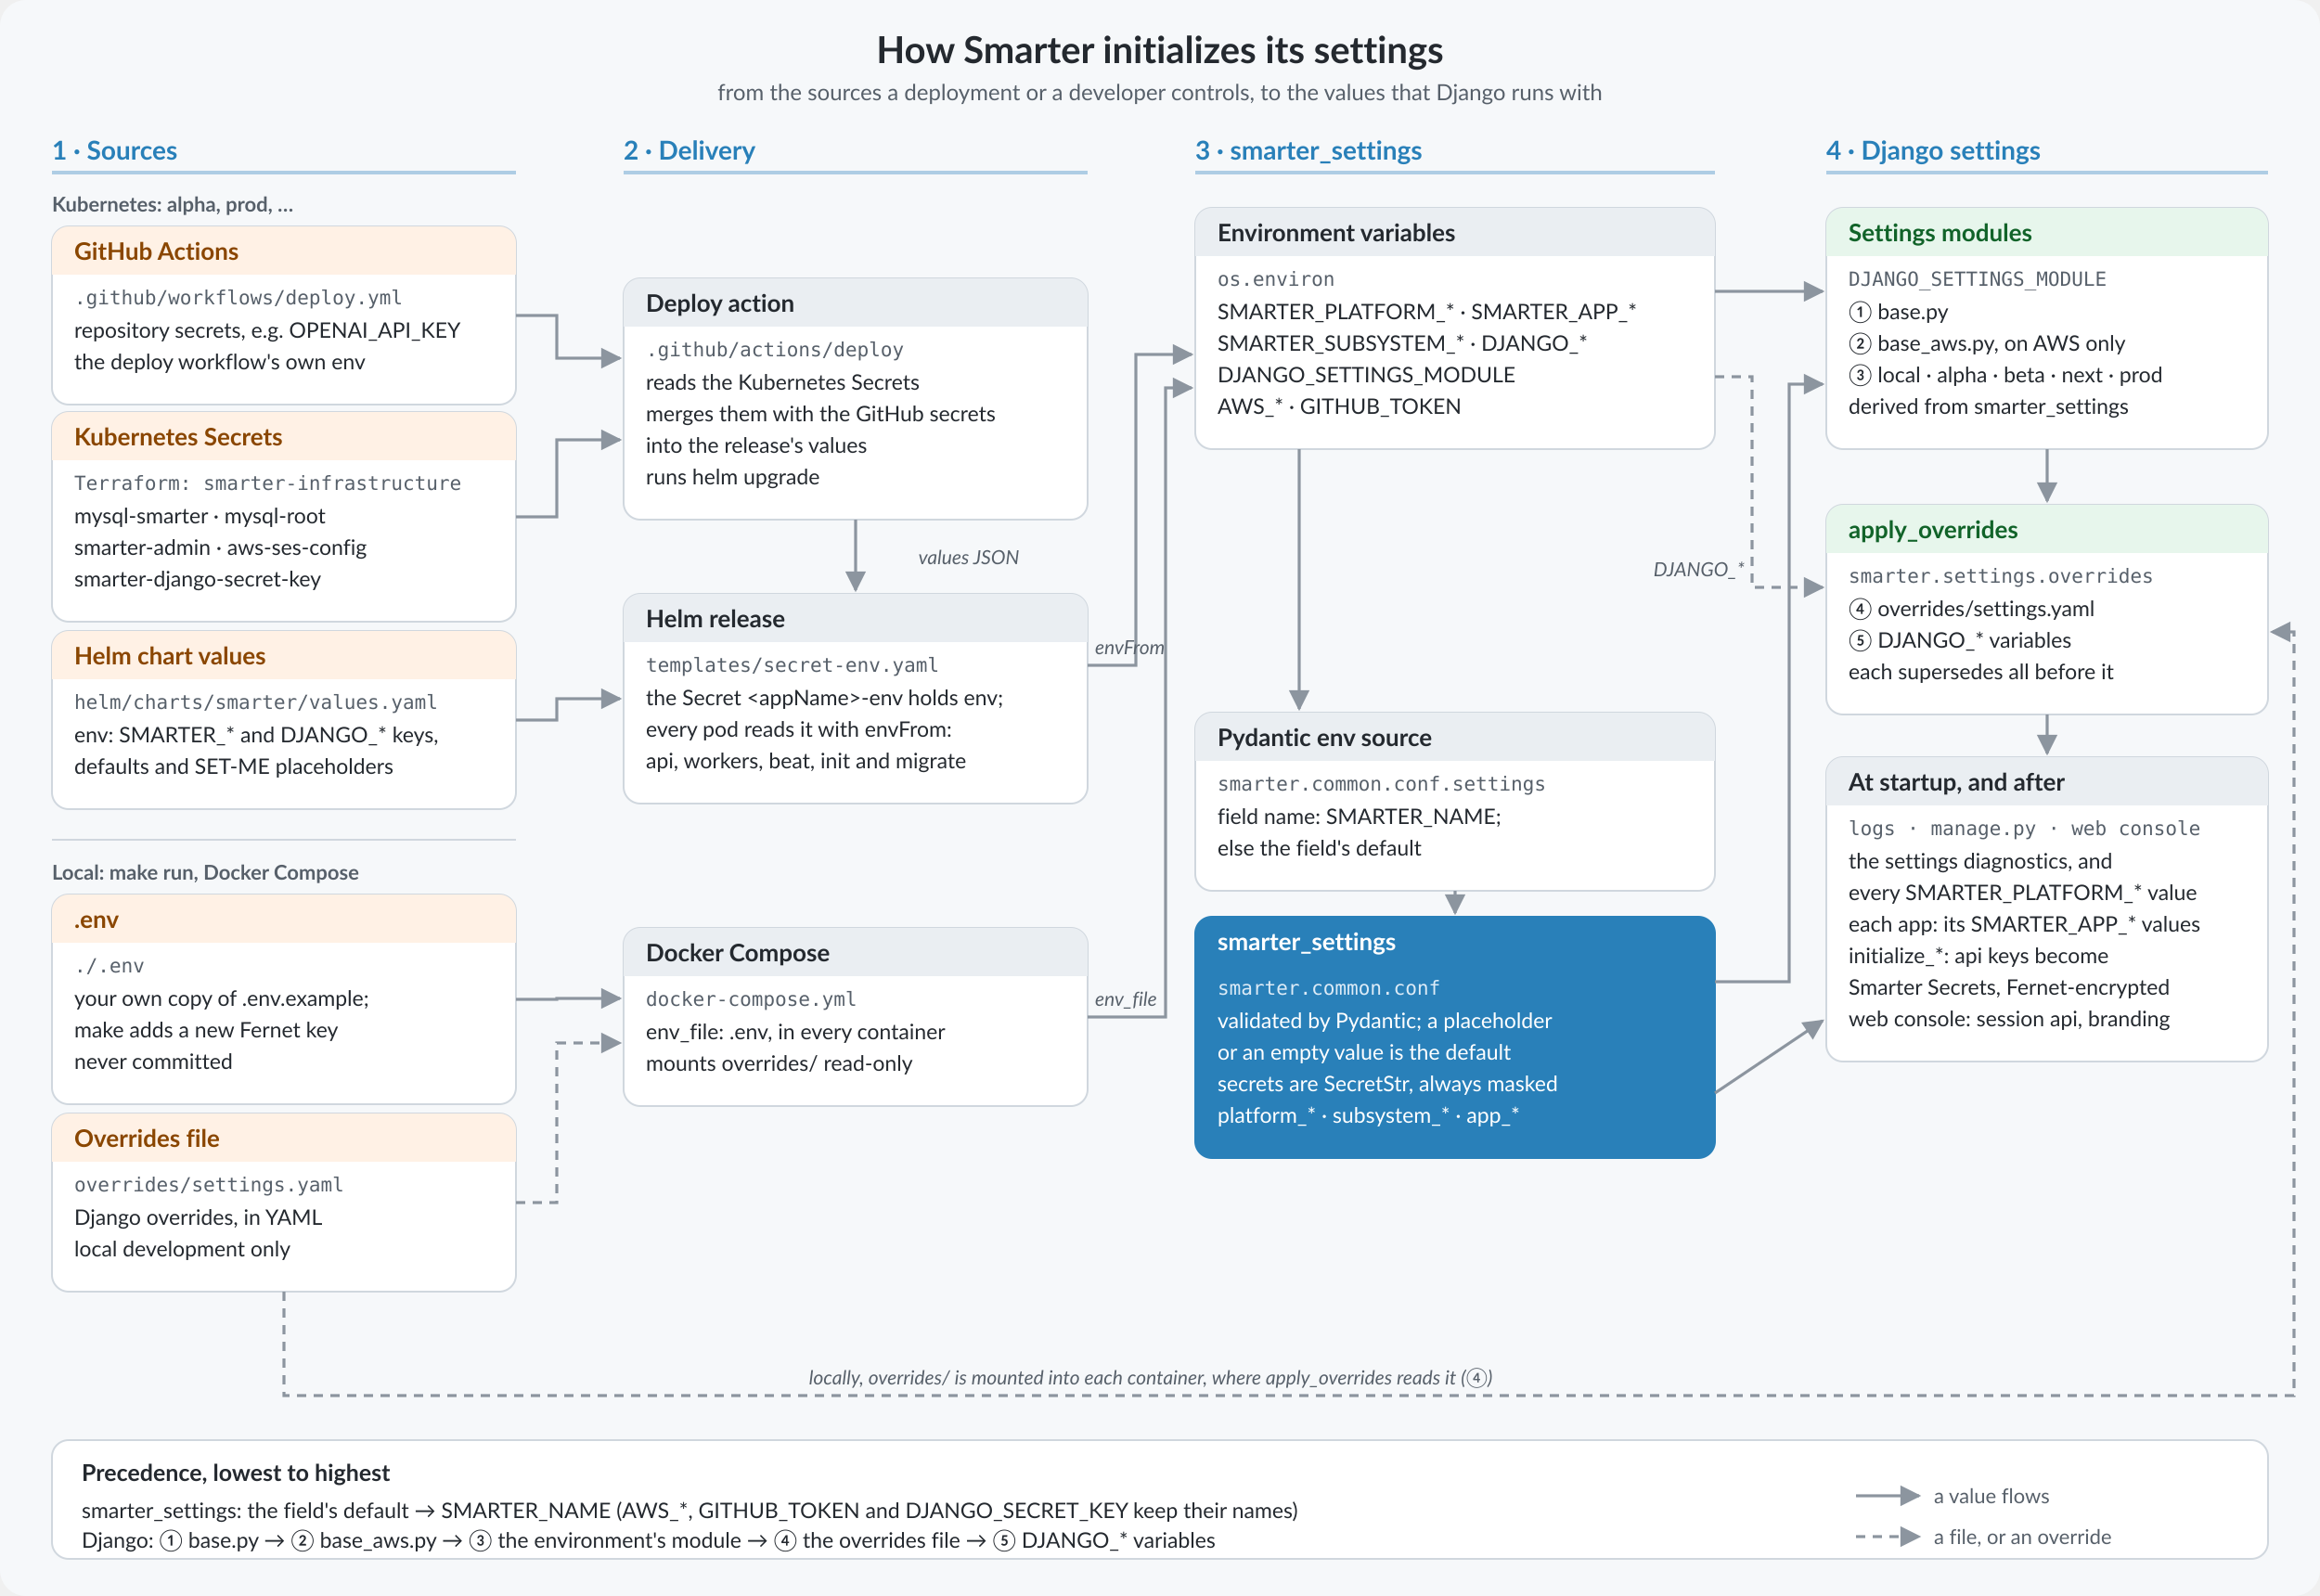
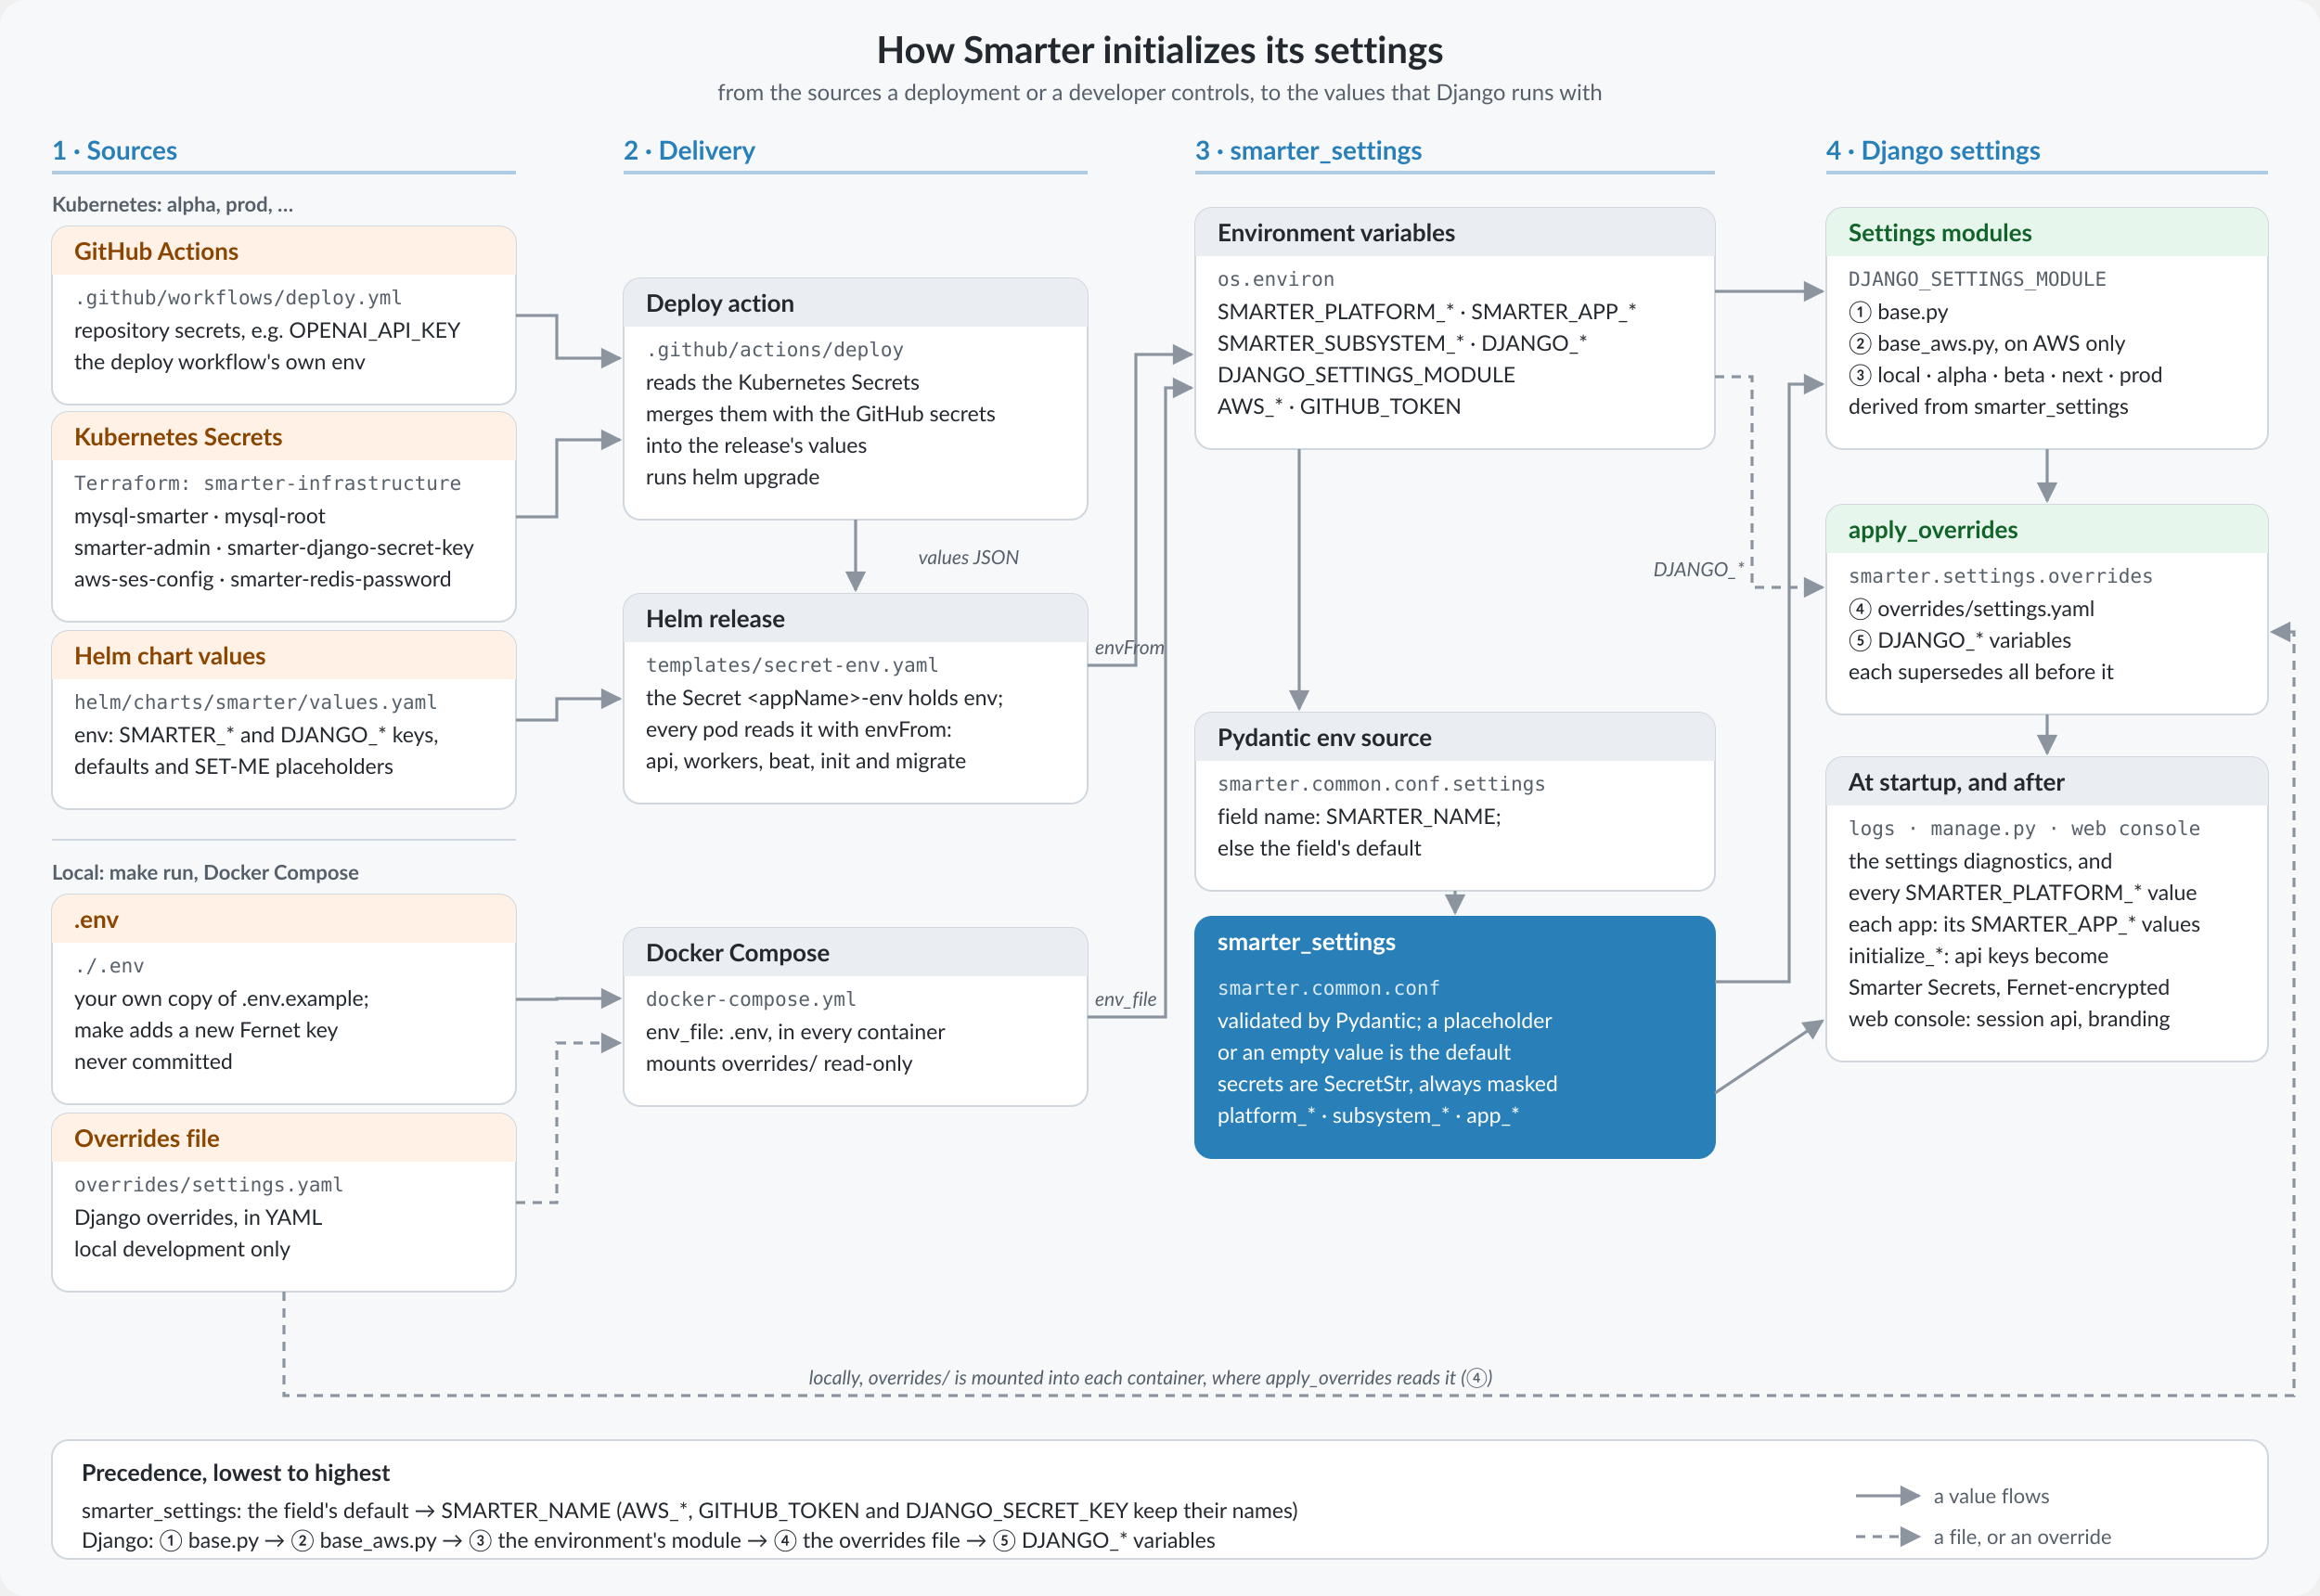
<svg xmlns="http://www.w3.org/2000/svg" viewBox="0 0 1250 860" width="1250" height="860" role="img" aria-labelledby="t d">
  <defs>
    <marker id="head" viewBox="0 0 10 10" refX="9" refY="5" markerWidth="7" markerHeight="7" orient="auto-start-reverse">
      <path d="M0,0 L10,5 L0,10 z" fill="#8C959F" />
    </marker>
  </defs>
  <rect width="1250" height="860" rx="14" fill="#F6F8FA" />
  <text x="625.0" y="34" font-family="Lato, 'Helvetica Neue', Arial, sans-serif" font-size="20" font-weight="bold" fill="#24292F" text-anchor="middle">How Smarter initializes its settings</text>
  <text x="625.0" y="54" font-family="Lato, 'Helvetica Neue', Arial, sans-serif" font-size="12" font-weight="normal" fill="#57606A" text-anchor="middle">from the sources a deployment or a developer controls, to the values that Django runs with</text>
  <text x="28" y="86" font-family="Lato, 'Helvetica Neue', Arial, sans-serif" font-size="14" font-weight="bold" fill="#2980B9" text-anchor="start">1 · Sources</text>
  <rect x="28" y="92" width="250" height="2" fill="#2980B9" fill-opacity="0.35" />
  <text x="336" y="86" font-family="Lato, 'Helvetica Neue', Arial, sans-serif" font-size="14" font-weight="bold" fill="#2980B9" text-anchor="start">2 · Delivery</text>
  <rect x="336" y="92" width="250" height="2" fill="#2980B9" fill-opacity="0.35" />
  <text x="644" y="86" font-family="Lato, 'Helvetica Neue', Arial, sans-serif" font-size="14" font-weight="bold" fill="#2980B9" text-anchor="start">3 · smarter_settings</text>
  <rect x="644" y="92" width="280" height="2" fill="#2980B9" fill-opacity="0.35" />
  <text x="984" y="86" font-family="Lato, 'Helvetica Neue', Arial, sans-serif" font-size="14" font-weight="bold" fill="#2980B9" text-anchor="start">4 · Django settings</text>
  <rect x="984" y="92" width="238" height="2" fill="#2980B9" fill-opacity="0.35" />
  <text x="28" y="114" font-family="Lato, 'Helvetica Neue', Arial, sans-serif" font-size="11" font-weight="bold" fill="#57606A" text-anchor="start">Kubernetes: alpha, prod, …</text>
  <rect x="28" y="122" width="250" height="96" rx="9" fill="#FFFFFF" stroke="#D0D7DE" />
  <path d="M28,131 a9,9 0 0 1 9,-9 h232 a9,9 0 0 1 9,9 v17 h-250 z" fill="#FFF1E5" />
  <text x="40" y="140" font-family="Lato, 'Helvetica Neue', Arial, sans-serif" font-size="13" font-weight="bold" fill="#8A4600" text-anchor="start">GitHub Actions</text>
  <text x="40" y="164" font-family="SFMono-Regular, Menlo, Consolas, monospace" font-size="10.5" fill="#57606A">.github/workflows/deploy.yml</text>
  <text x="40" y="182" font-family="Lato, 'Helvetica Neue', Arial, sans-serif" font-size="11.5" font-weight="normal" fill="#24292F" text-anchor="start">repository secrets, e.g. OPENAI_API_KEY</text>
  <text x="40" y="199" font-family="Lato, 'Helvetica Neue', Arial, sans-serif" font-size="11.5" font-weight="normal" fill="#24292F" text-anchor="start">the deploy workflow's own env</text>
  <rect x="28" y="222" width="250" height="113" rx="9" fill="#FFFFFF" stroke="#D0D7DE" />
  <path d="M28,231 a9,9 0 0 1 9,-9 h232 a9,9 0 0 1 9,9 v17 h-250 z" fill="#FFF1E5" />
  <text x="40" y="240" font-family="Lato, 'Helvetica Neue', Arial, sans-serif" font-size="13" font-weight="bold" fill="#8A4600" text-anchor="start">Kubernetes Secrets</text>
  <text x="40" y="264" font-family="SFMono-Regular, Menlo, Consolas, monospace" font-size="10.5" fill="#57606A">Terraform: smarter-infrastructure</text>
  <text x="40" y="282" font-family="Lato, 'Helvetica Neue', Arial, sans-serif" font-size="11.5" font-weight="normal" fill="#24292F" text-anchor="start">mysql-smarter · mysql-root</text>
-   <text x="40" y="299" font-family="Lato, 'Helvetica Neue', Arial, sans-serif" font-size="11.5" font-weight="normal" fill="#24292F" text-anchor="start">smarter-admin · aws-ses-config</text>
-   <text x="40" y="316" font-family="Lato, 'Helvetica Neue', Arial, sans-serif" font-size="11.5" font-weight="normal" fill="#24292F" text-anchor="start">smarter-django-secret-key</text>
+   <text x="40" y="299" font-family="Lato, 'Helvetica Neue', Arial, sans-serif" font-size="11.5" font-weight="normal" fill="#24292F" text-anchor="start">smarter-admin · smarter-django-secret-key</text>
+   <text x="40" y="316" font-family="Lato, 'Helvetica Neue', Arial, sans-serif" font-size="11.5" font-weight="normal" fill="#24292F" text-anchor="start">aws-ses-config · smarter-redis-password</text>
  <rect x="28" y="340" width="250" height="96" rx="9" fill="#FFFFFF" stroke="#D0D7DE" />
  <path d="M28,349 a9,9 0 0 1 9,-9 h232 a9,9 0 0 1 9,9 v17 h-250 z" fill="#FFF1E5" />
  <text x="40" y="358" font-family="Lato, 'Helvetica Neue', Arial, sans-serif" font-size="13" font-weight="bold" fill="#8A4600" text-anchor="start">Helm chart values</text>
  <text x="40" y="382" font-family="SFMono-Regular, Menlo, Consolas, monospace" font-size="10.5" fill="#57606A">helm/charts/smarter/values.yaml</text>
  <text x="40" y="400" font-family="Lato, 'Helvetica Neue', Arial, sans-serif" font-size="11.5" font-weight="normal" fill="#24292F" text-anchor="start">env: SMARTER_* and DJANGO_* keys,</text>
  <text x="40" y="417" font-family="Lato, 'Helvetica Neue', Arial, sans-serif" font-size="11.5" font-weight="normal" fill="#24292F" text-anchor="start">defaults and SET-ME placeholders</text>
  <rect x="28" y="452" width="250" height="1" fill="#D0D7DE" />
  <text x="28" y="474" font-family="Lato, 'Helvetica Neue', Arial, sans-serif" font-size="11" font-weight="bold" fill="#57606A" text-anchor="start">Local: make run, Docker Compose</text>
  <rect x="28" y="482" width="250" height="113" rx="9" fill="#FFFFFF" stroke="#D0D7DE" />
  <path d="M28,491 a9,9 0 0 1 9,-9 h232 a9,9 0 0 1 9,9 v17 h-250 z" fill="#FFF1E5" />
  <text x="40" y="500" font-family="Lato, 'Helvetica Neue', Arial, sans-serif" font-size="13" font-weight="bold" fill="#8A4600" text-anchor="start">.env</text>
  <text x="40" y="524" font-family="SFMono-Regular, Menlo, Consolas, monospace" font-size="10.5" fill="#57606A">./.env</text>
  <text x="40" y="542" font-family="Lato, 'Helvetica Neue', Arial, sans-serif" font-size="11.5" font-weight="normal" fill="#24292F" text-anchor="start">your own copy of .env.example;</text>
  <text x="40" y="559" font-family="Lato, 'Helvetica Neue', Arial, sans-serif" font-size="11.5" font-weight="normal" fill="#24292F" text-anchor="start">make adds a new Fernet key</text>
  <text x="40" y="576" font-family="Lato, 'Helvetica Neue', Arial, sans-serif" font-size="11.5" font-weight="normal" fill="#24292F" text-anchor="start">never committed</text>
  <rect x="28" y="600" width="250" height="96" rx="9" fill="#FFFFFF" stroke="#D0D7DE" />
  <path d="M28,609 a9,9 0 0 1 9,-9 h232 a9,9 0 0 1 9,9 v17 h-250 z" fill="#FFF1E5" />
  <text x="40" y="618" font-family="Lato, 'Helvetica Neue', Arial, sans-serif" font-size="13" font-weight="bold" fill="#8A4600" text-anchor="start">Overrides file</text>
  <text x="40" y="642" font-family="SFMono-Regular, Menlo, Consolas, monospace" font-size="10.5" fill="#57606A">overrides/settings.yaml</text>
  <text x="40" y="660" font-family="Lato, 'Helvetica Neue', Arial, sans-serif" font-size="11.5" font-weight="normal" fill="#24292F" text-anchor="start">Django overrides, in YAML</text>
  <text x="40" y="677" font-family="Lato, 'Helvetica Neue', Arial, sans-serif" font-size="11.5" font-weight="normal" fill="#24292F" text-anchor="start">local development only</text>
  <rect x="336" y="150" width="250" height="130" rx="9" fill="#FFFFFF" stroke="#D0D7DE" />
  <path d="M336,159 a9,9 0 0 1 9,-9 h232 a9,9 0 0 1 9,9 v17 h-250 z" fill="#EAEEF2" />
  <text x="348" y="168" font-family="Lato, 'Helvetica Neue', Arial, sans-serif" font-size="13" font-weight="bold" fill="#24292F" text-anchor="start">Deploy action</text>
  <text x="348" y="192" font-family="SFMono-Regular, Menlo, Consolas, monospace" font-size="10.5" fill="#57606A">.github/actions/deploy</text>
  <text x="348" y="210" font-family="Lato, 'Helvetica Neue', Arial, sans-serif" font-size="11.5" font-weight="normal" fill="#24292F" text-anchor="start">reads the Kubernetes Secrets</text>
  <text x="348" y="227" font-family="Lato, 'Helvetica Neue', Arial, sans-serif" font-size="11.5" font-weight="normal" fill="#24292F" text-anchor="start">merges them with the GitHub secrets</text>
  <text x="348" y="244" font-family="Lato, 'Helvetica Neue', Arial, sans-serif" font-size="11.5" font-weight="normal" fill="#24292F" text-anchor="start">into the release's values</text>
  <text x="348" y="261" font-family="Lato, 'Helvetica Neue', Arial, sans-serif" font-size="11.5" font-weight="normal" fill="#24292F" text-anchor="start">runs helm upgrade</text>
  <rect x="336" y="320" width="250" height="113" rx="9" fill="#FFFFFF" stroke="#D0D7DE" />
  <path d="M336,329 a9,9 0 0 1 9,-9 h232 a9,9 0 0 1 9,9 v17 h-250 z" fill="#EAEEF2" />
  <text x="348" y="338" font-family="Lato, 'Helvetica Neue', Arial, sans-serif" font-size="13" font-weight="bold" fill="#24292F" text-anchor="start">Helm release</text>
  <text x="348" y="362" font-family="SFMono-Regular, Menlo, Consolas, monospace" font-size="10.5" fill="#57606A">templates/secret-env.yaml</text>
  <text x="348" y="380" font-family="Lato, 'Helvetica Neue', Arial, sans-serif" font-size="11.5" font-weight="normal" fill="#24292F" text-anchor="start">the Secret &lt;appName&gt;-env holds env;</text>
  <text x="348" y="397" font-family="Lato, 'Helvetica Neue', Arial, sans-serif" font-size="11.5" font-weight="normal" fill="#24292F" text-anchor="start">every pod reads it with envFrom:</text>
  <text x="348" y="414" font-family="Lato, 'Helvetica Neue', Arial, sans-serif" font-size="11.5" font-weight="normal" fill="#24292F" text-anchor="start">api, workers, beat, init and migrate</text>
  <rect x="336" y="500" width="250" height="96" rx="9" fill="#FFFFFF" stroke="#D0D7DE" />
  <path d="M336,509 a9,9 0 0 1 9,-9 h232 a9,9 0 0 1 9,9 v17 h-250 z" fill="#EAEEF2" />
  <text x="348" y="518" font-family="Lato, 'Helvetica Neue', Arial, sans-serif" font-size="13" font-weight="bold" fill="#24292F" text-anchor="start">Docker Compose</text>
  <text x="348" y="542" font-family="SFMono-Regular, Menlo, Consolas, monospace" font-size="10.5" fill="#57606A">docker-compose.yml</text>
  <text x="348" y="560" font-family="Lato, 'Helvetica Neue', Arial, sans-serif" font-size="11.5" font-weight="normal" fill="#24292F" text-anchor="start">env_file: .env, in every container</text>
  <text x="348" y="577" font-family="Lato, 'Helvetica Neue', Arial, sans-serif" font-size="11.5" font-weight="normal" fill="#24292F" text-anchor="start">mounts overrides/ read-only</text>
  <rect x="644" y="112" width="280" height="130" rx="9" fill="#FFFFFF" stroke="#D0D7DE" />
  <path d="M644,121 a9,9 0 0 1 9,-9 h262 a9,9 0 0 1 9,9 v17 h-280 z" fill="#EAEEF2" />
  <text x="656" y="130" font-family="Lato, 'Helvetica Neue', Arial, sans-serif" font-size="13" font-weight="bold" fill="#24292F" text-anchor="start">Environment variables</text>
  <text x="656" y="154" font-family="SFMono-Regular, Menlo, Consolas, monospace" font-size="10.5" fill="#57606A">os.environ</text>
  <text x="656" y="172" font-family="Lato, 'Helvetica Neue', Arial, sans-serif" font-size="11.5" font-weight="normal" fill="#24292F" text-anchor="start">SMARTER_PLATFORM_* · SMARTER_APP_*</text>
  <text x="656" y="189" font-family="Lato, 'Helvetica Neue', Arial, sans-serif" font-size="11.5" font-weight="normal" fill="#24292F" text-anchor="start">SMARTER_SUBSYSTEM_* · DJANGO_*</text>
  <text x="656" y="206" font-family="Lato, 'Helvetica Neue', Arial, sans-serif" font-size="11.5" font-weight="normal" fill="#24292F" text-anchor="start">DJANGO_SETTINGS_MODULE</text>
  <text x="656" y="223" font-family="Lato, 'Helvetica Neue', Arial, sans-serif" font-size="11.5" font-weight="normal" fill="#24292F" text-anchor="start">AWS_* · GITHUB_TOKEN</text>
  <rect x="644" y="384" width="280" height="96" rx="9" fill="#FFFFFF" stroke="#D0D7DE" />
  <path d="M644,393 a9,9 0 0 1 9,-9 h262 a9,9 0 0 1 9,9 v17 h-280 z" fill="#EAEEF2" />
  <text x="656" y="402" font-family="Lato, 'Helvetica Neue', Arial, sans-serif" font-size="13" font-weight="bold" fill="#24292F" text-anchor="start">Pydantic env source</text>
  <text x="656" y="426" font-family="SFMono-Regular, Menlo, Consolas, monospace" font-size="10.5" fill="#57606A">smarter.common.conf.settings</text>
  <text x="656" y="444" font-family="Lato, 'Helvetica Neue', Arial, sans-serif" font-size="11.5" font-weight="normal" fill="#24292F" text-anchor="start">field name: SMARTER_NAME;</text>
  <text x="656" y="461" font-family="Lato, 'Helvetica Neue', Arial, sans-serif" font-size="11.5" font-weight="normal" fill="#24292F" text-anchor="start">else the field's default</text>
  <rect x="644" y="494" width="280" height="130" rx="9" fill="#2980B9" stroke="#2980B9" />
  <path d="M644,503 a9,9 0 0 1 9,-9 h262 a9,9 0 0 1 9,9 v17 h-280 z" fill="#2980B9" />
  <text x="656" y="512" font-family="Lato, 'Helvetica Neue', Arial, sans-serif" font-size="13" font-weight="bold" fill="#FFFFFF" text-anchor="start">smarter_settings</text>
  <text x="656" y="536" font-family="SFMono-Regular, Menlo, Consolas, monospace" font-size="10.5" fill="#DCEBF7">smarter.common.conf</text>
  <text x="656" y="554" font-family="Lato, 'Helvetica Neue', Arial, sans-serif" font-size="11.5" font-weight="normal" fill="#FFFFFF" text-anchor="start">validated by Pydantic; a placeholder</text>
  <text x="656" y="571" font-family="Lato, 'Helvetica Neue', Arial, sans-serif" font-size="11.5" font-weight="normal" fill="#FFFFFF" text-anchor="start">or an empty value is the default</text>
  <text x="656" y="588" font-family="Lato, 'Helvetica Neue', Arial, sans-serif" font-size="11.5" font-weight="normal" fill="#FFFFFF" text-anchor="start">secrets are SecretStr, always masked</text>
  <text x="656" y="605" font-family="Lato, 'Helvetica Neue', Arial, sans-serif" font-size="11.5" font-weight="normal" fill="#FFFFFF" text-anchor="start">platform_* · subsystem_* · app_*</text>
  <rect x="984" y="112" width="238" height="130" rx="9" fill="#FFFFFF" stroke="#D0D7DE" />
  <path d="M984,121 a9,9 0 0 1 9,-9 h220 a9,9 0 0 1 9,9 v17 h-238 z" fill="#E7F6EC" />
  <text x="996" y="130" font-family="Lato, 'Helvetica Neue', Arial, sans-serif" font-size="13" font-weight="bold" fill="#116329" text-anchor="start">Settings modules</text>
  <text x="996" y="154" font-family="SFMono-Regular, Menlo, Consolas, monospace" font-size="10.5" fill="#57606A">DJANGO_SETTINGS_MODULE</text>
  <text x="996" y="172" font-family="Lato, 'Helvetica Neue', Arial, sans-serif" font-size="11.5" font-weight="normal" fill="#24292F" text-anchor="start">① base.py</text>
  <text x="996" y="189" font-family="Lato, 'Helvetica Neue', Arial, sans-serif" font-size="11.5" font-weight="normal" fill="#24292F" text-anchor="start">② base_aws.py, on AWS only</text>
  <text x="996" y="206" font-family="Lato, 'Helvetica Neue', Arial, sans-serif" font-size="11.5" font-weight="normal" fill="#24292F" text-anchor="start">③ local · alpha · beta · next · prod</text>
  <text x="996" y="223" font-family="Lato, 'Helvetica Neue', Arial, sans-serif" font-size="11.5" font-weight="normal" fill="#24292F" text-anchor="start">derived from smarter_settings</text>
  <rect x="984" y="272" width="238" height="113" rx="9" fill="#FFFFFF" stroke="#D0D7DE" />
  <path d="M984,281 a9,9 0 0 1 9,-9 h220 a9,9 0 0 1 9,9 v17 h-238 z" fill="#E7F6EC" />
  <text x="996" y="290" font-family="Lato, 'Helvetica Neue', Arial, sans-serif" font-size="13" font-weight="bold" fill="#116329" text-anchor="start">apply_overrides</text>
  <text x="996" y="314" font-family="SFMono-Regular, Menlo, Consolas, monospace" font-size="10.5" fill="#57606A">smarter.settings.overrides</text>
  <text x="996" y="332" font-family="Lato, 'Helvetica Neue', Arial, sans-serif" font-size="11.5" font-weight="normal" fill="#24292F" text-anchor="start">④ overrides/settings.yaml</text>
  <text x="996" y="349" font-family="Lato, 'Helvetica Neue', Arial, sans-serif" font-size="11.5" font-weight="normal" fill="#24292F" text-anchor="start">⑤ DJANGO_* variables</text>
  <text x="996" y="366" font-family="Lato, 'Helvetica Neue', Arial, sans-serif" font-size="11.5" font-weight="normal" fill="#24292F" text-anchor="start">each supersedes all before it</text>
  <rect x="984" y="408" width="238" height="164" rx="9" fill="#FFFFFF" stroke="#D0D7DE" />
  <path d="M984,417 a9,9 0 0 1 9,-9 h220 a9,9 0 0 1 9,9 v17 h-238 z" fill="#EAEEF2" />
  <text x="996" y="426" font-family="Lato, 'Helvetica Neue', Arial, sans-serif" font-size="13" font-weight="bold" fill="#24292F" text-anchor="start">At startup, and after</text>
  <text x="996" y="450" font-family="SFMono-Regular, Menlo, Consolas, monospace" font-size="10.5" fill="#57606A">logs · manage.py · web console</text>
  <text x="996" y="468" font-family="Lato, 'Helvetica Neue', Arial, sans-serif" font-size="11.5" font-weight="normal" fill="#24292F" text-anchor="start">the settings diagnostics, and</text>
  <text x="996" y="485" font-family="Lato, 'Helvetica Neue', Arial, sans-serif" font-size="11.5" font-weight="normal" fill="#24292F" text-anchor="start">every SMARTER_PLATFORM_* value</text>
  <text x="996" y="502" font-family="Lato, 'Helvetica Neue', Arial, sans-serif" font-size="11.5" font-weight="normal" fill="#24292F" text-anchor="start">each app: its SMARTER_APP_* values</text>
  <text x="996" y="519" font-family="Lato, 'Helvetica Neue', Arial, sans-serif" font-size="11.5" font-weight="normal" fill="#24292F" text-anchor="start">initialize_*: api keys become</text>
  <text x="996" y="536" font-family="Lato, 'Helvetica Neue', Arial, sans-serif" font-size="11.5" font-weight="normal" fill="#24292F" text-anchor="start">Smarter Secrets, Fernet-encrypted</text>
  <text x="996" y="553" font-family="Lato, 'Helvetica Neue', Arial, sans-serif" font-size="11.5" font-weight="normal" fill="#24292F" text-anchor="start">web console: session api, branding</text>
  <path d="M278,170.0 L300,170.0 L300,193.0 L334,193.0" fill="none" stroke="#8C959F" stroke-width="1.6" marker-end="url(#head)" />
  <path d="M278,278.5 L300,278.5 L300,237.0 L334,237.0" fill="none" stroke="#8C959F" stroke-width="1.6" marker-end="url(#head)" />
  <path d="M278,388.0 L300,388.0 L300,376.5 L334,376.5" fill="none" stroke="#8C959F" stroke-width="1.6" marker-end="url(#head)" />
  <path d="M461.0,280 L461.0,318" fill="none" stroke="#8C959F" stroke-width="1.6" marker-end="url(#head)" />
  <text x="522" y="304.0" font-family="Lato, 'Helvetica Neue', Arial, sans-serif" font-size="10.5" font-weight="normal" fill="#57606A" text-anchor="middle" font-style="italic">values JSON</text>
  <path d="M278,538.5 L300,538.5 L300,538.0 L334,538.0" fill="none" stroke="#8C959F" stroke-width="1.6" marker-end="url(#head)" />
  <path d="M278,648.0 L300,648.0 L300,562.0 L334,562.0" fill="none" stroke="#8C959F" stroke-width="1.6" stroke-dasharray="5 4" marker-end="url(#head)" />
  <path d="M586,358.5 L612,358.5 L612,191.0 L642,191.0" fill="none" stroke="#8C959F" stroke-width="1.6" marker-end="url(#head)" />
  <text x="590" y="352.5" font-family="Lato, 'Helvetica Neue', Arial, sans-serif" font-size="10.5" font-weight="normal" fill="#57606A" text-anchor="start" font-style="italic">envFrom</text>
  <path d="M586,548.0 L628,548.0 L628,209.0 L642,209.0" fill="none" stroke="#8C959F" stroke-width="1.6" marker-end="url(#head)" />
  <text x="590" y="542.0" font-family="Lato, 'Helvetica Neue', Arial, sans-serif" font-size="10.5" font-weight="normal" fill="#57606A" text-anchor="start" font-style="italic">env_file</text>
  <path d="M700,242 L700,382" fill="none" stroke="#8C959F" stroke-width="1.6" marker-end="url(#head)" />
  <path d="M784.0,480 L784.0,492" fill="none" stroke="#8C959F" stroke-width="1.6" marker-end="url(#head)" />
  <path d="M924,157.0 L982,157.0" fill="none" stroke="#8C959F" stroke-width="1.6" marker-end="url(#head)" />
  <path d="M924,203.0 L944,203.0 L944,316.5 L982,316.5" fill="none" stroke="#8C959F" stroke-width="1.6" stroke-dasharray="5 4" marker-end="url(#head)" />
  <text x="940" y="310.5" font-family="Lato, 'Helvetica Neue', Arial, sans-serif" font-size="10.5" font-weight="normal" fill="#57606A" text-anchor="end" font-style="italic">DJANGO_*</text>
  <path d="M924,529.0 L964,529.0 L964,207.0 L982,207.0" fill="none" stroke="#8C959F" stroke-width="1.6" marker-end="url(#head)" />
  <path d="M924,589.0 L982,550.0" fill="none" stroke="#8C959F" stroke-width="1.6" marker-end="url(#head)" />
  <path d="M1103.0,242 L1103.0,270" fill="none" stroke="#8C959F" stroke-width="1.6" marker-end="url(#head)" />
  <path d="M1103.0,385 L1103.0,406" fill="none" stroke="#8C959F" stroke-width="1.6" marker-end="url(#head)" />
  <path d="M153.0,696 L153.0,752 L1236,752 L1236,340.5 L1224,340.5" fill="none" stroke="#8C959F" stroke-width="1.6" stroke-dasharray="5 4" marker-end="url(#head)" />
  <text x="620" y="746" font-family="Lato, 'Helvetica Neue', Arial, sans-serif" font-size="10.5" font-weight="normal" fill="#57606A" text-anchor="middle" font-style="italic">locally, overrides/ is mounted into each container, where apply_overrides reads it (④)</text>
  <rect x="28" y="776" width="1194" height="64" rx="9" fill="#FFFFFF" stroke="#D0D7DE" />
  <text x="44" y="798" font-family="Lato, 'Helvetica Neue', Arial, sans-serif" font-size="12.5" font-weight="bold" fill="#24292F" text-anchor="start">Precedence, lowest to highest</text>
  <text x="44" y="818" font-family="Lato, 'Helvetica Neue', Arial, sans-serif" font-size="11.5" font-weight="normal" fill="#24292F" text-anchor="start">smarter_settings:  the field's default  →  SMARTER_NAME  (AWS_*, GITHUB_TOKEN and DJANGO_SECRET_KEY keep their names)</text>
  <text x="44" y="834" font-family="Lato, 'Helvetica Neue', Arial, sans-serif" font-size="11.5" font-weight="normal" fill="#24292F" text-anchor="start">Django:  ① base.py  →  ② base_aws.py  →  ③ the environment's module  →  ④ the overrides file  →  ⑤ DJANGO_* variables</text>
  <path d="M1000,806 h34" stroke="#8C959F" stroke-width="1.6" marker-end="url(#head)" />
  <text x="1042" y="810" font-family="Lato, 'Helvetica Neue', Arial, sans-serif" font-size="11" font-weight="normal" fill="#57606A" text-anchor="start">a value flows</text>
  <path d="M1000,828 h34" stroke="#8C959F" stroke-width="1.6" stroke-dasharray="5 4" marker-end="url(#head)" />
  <text x="1042" y="832" font-family="Lato, 'Helvetica Neue', Arial, sans-serif" font-size="11" font-weight="normal" fill="#57606A" text-anchor="start">a file, or an override</text>
</svg>
